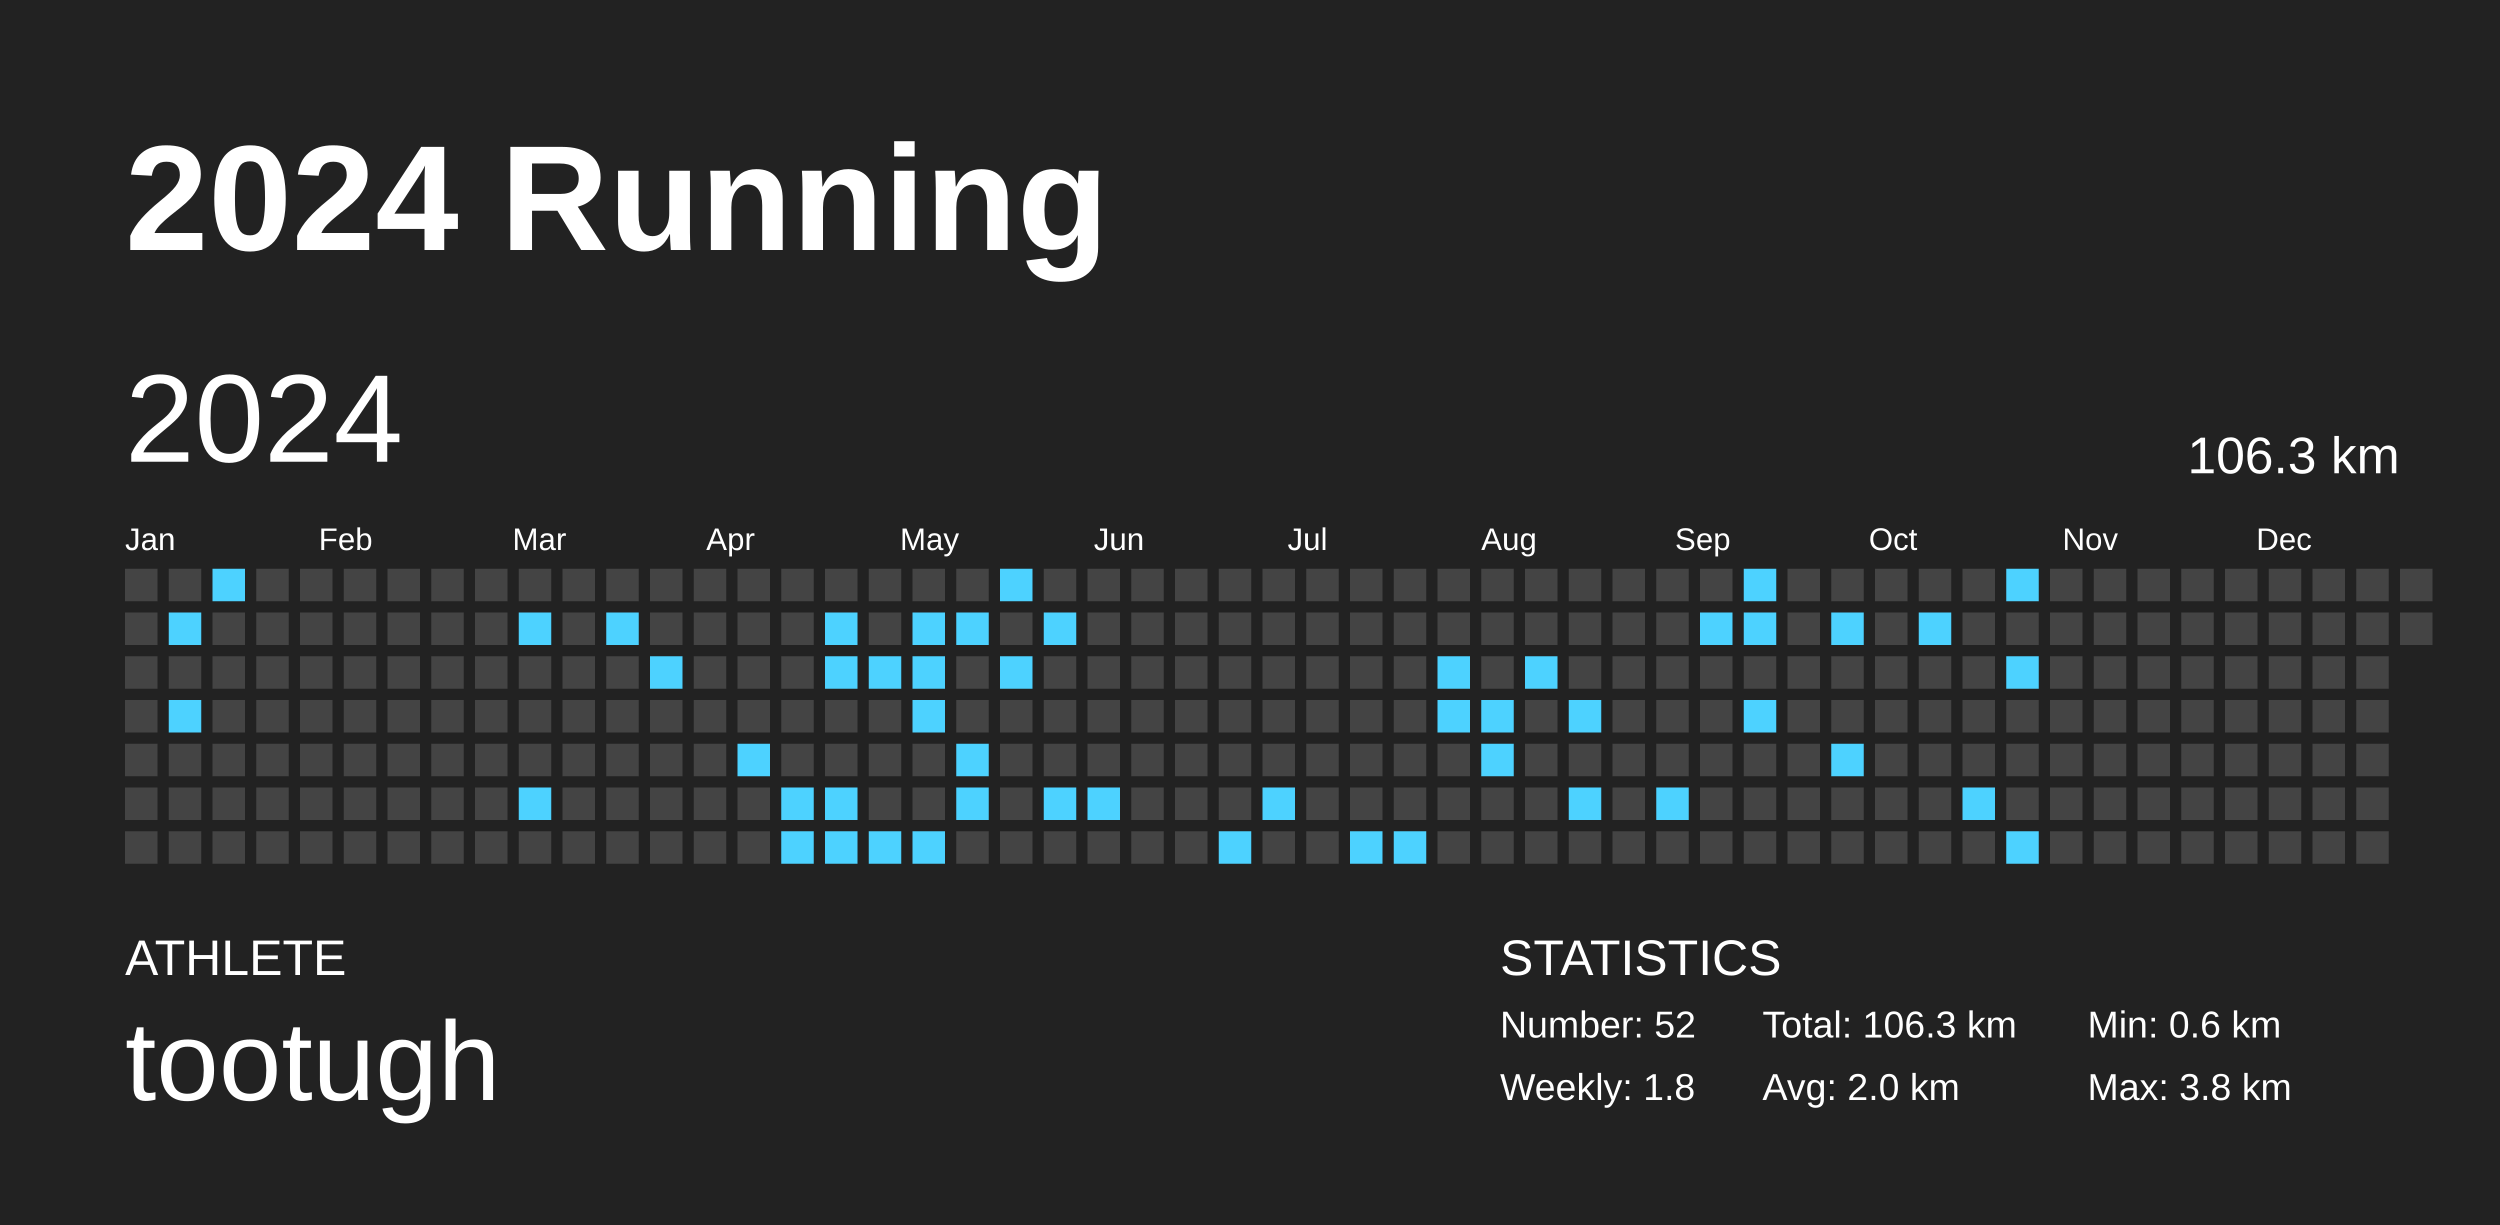
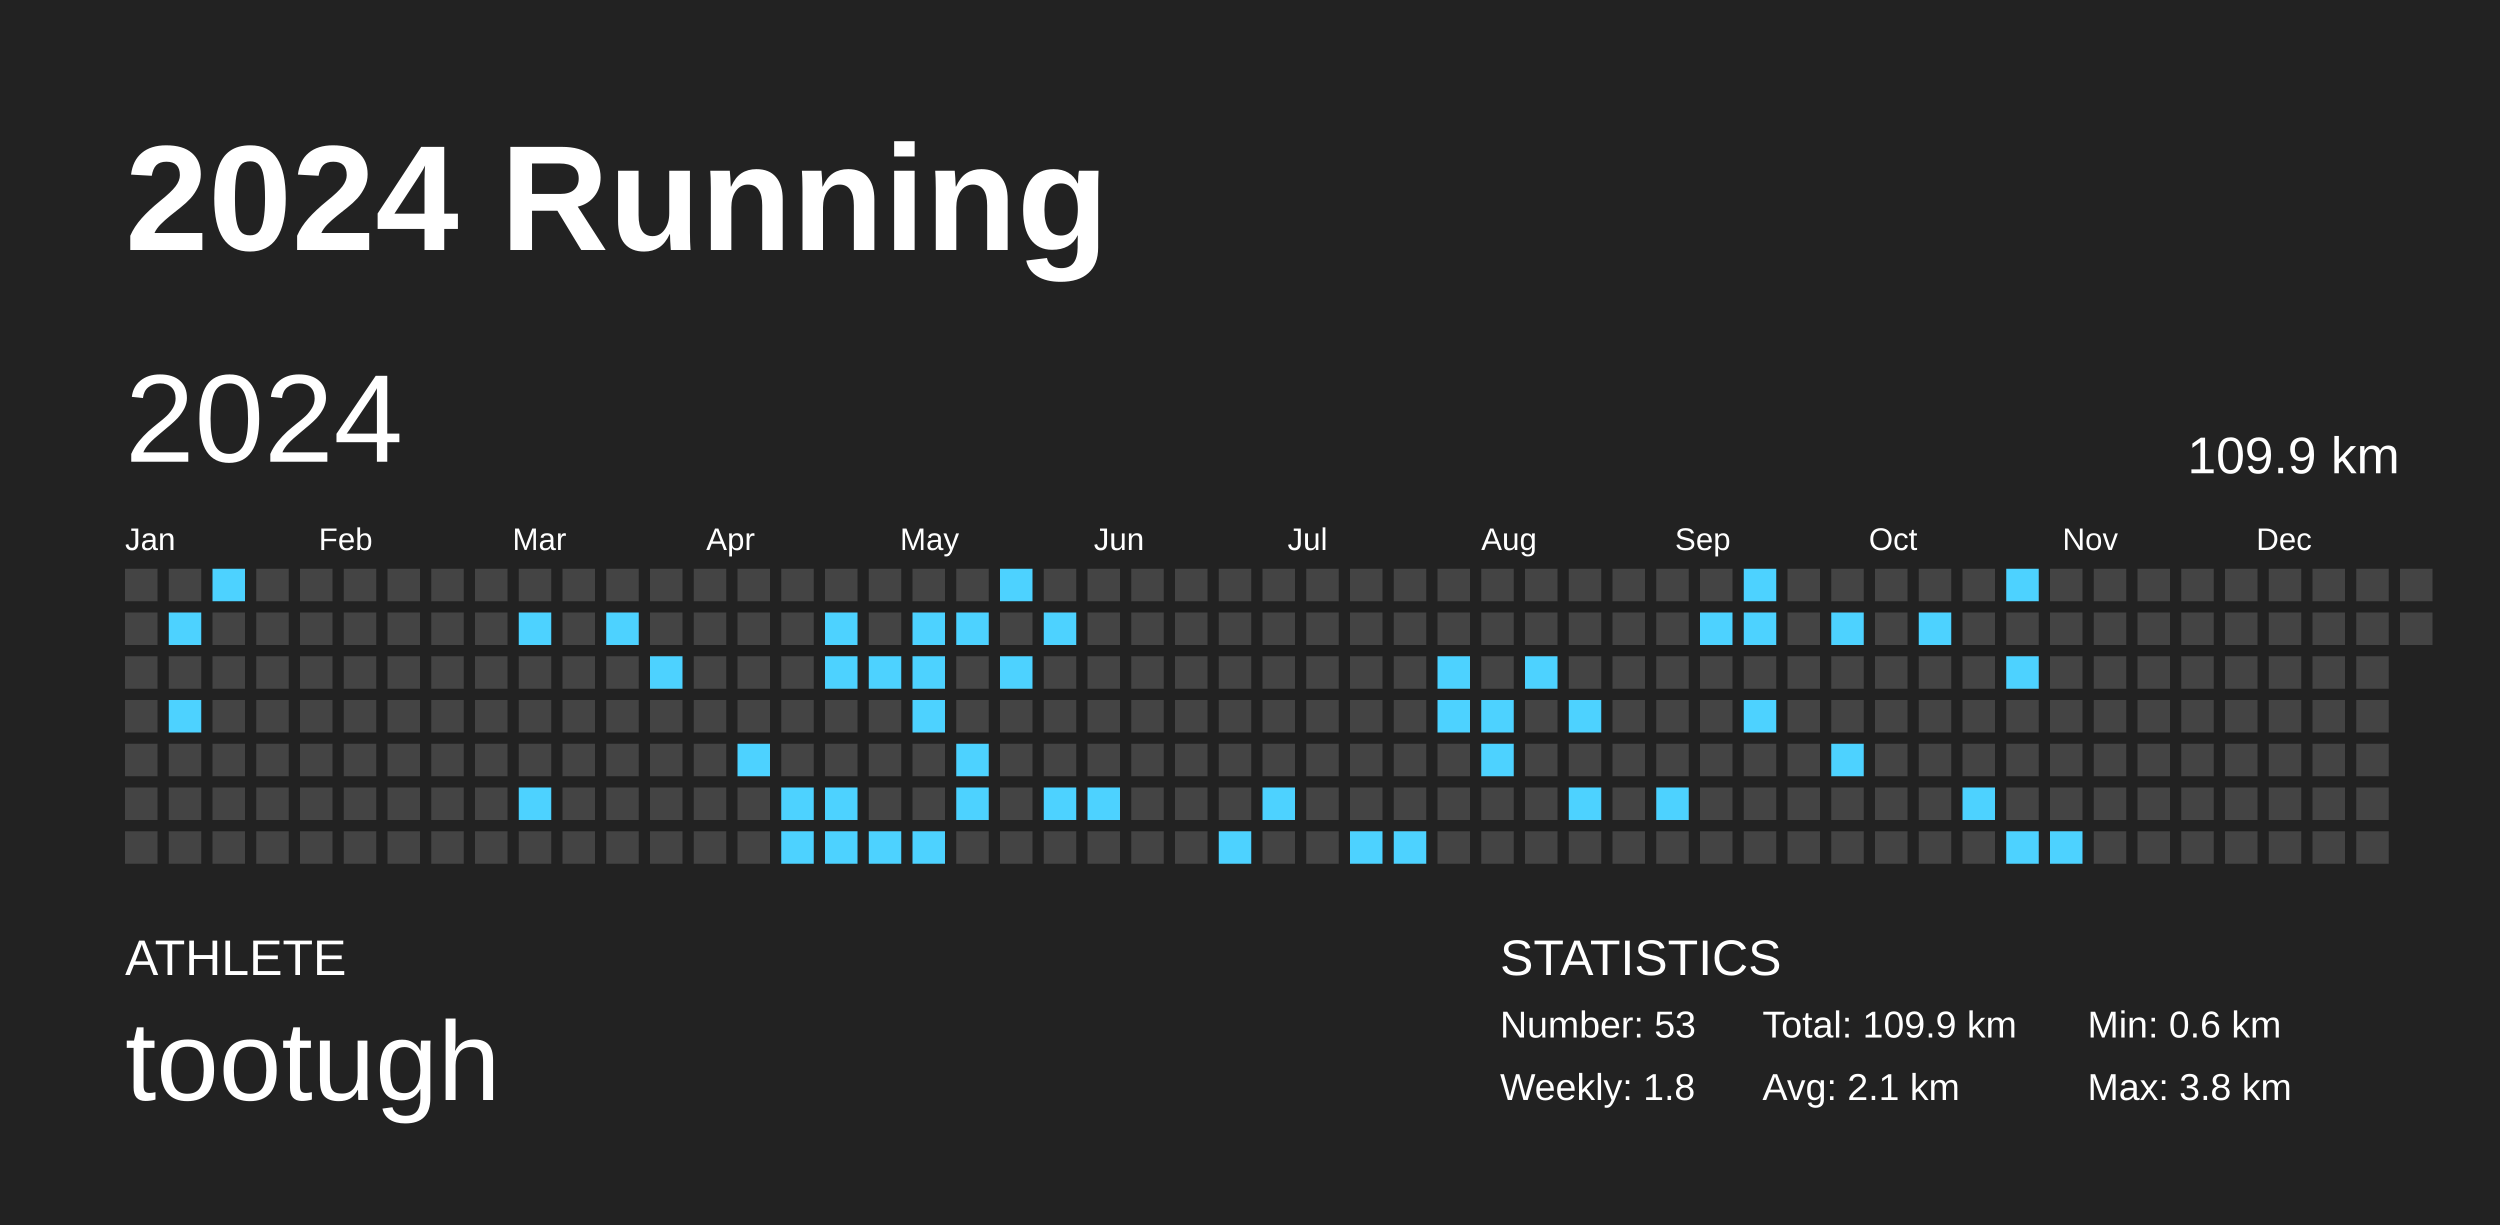
<svg xmlns="http://www.w3.org/2000/svg" baseProfile="full" height="98mm" version="1.1" viewBox="0,0,200,98" width="200mm">
  <defs />
  <rect fill="#222222" height="98" width="200" x="0" y="0" />
  <text fill="#FFFFFF" style="font-size:12px; font-family:Arial; font-weight:bold;" x="10" y="20">2024 Running</text>
  <text fill="#FFFFFF" style="font-size:4px; font-family:Arial" x="10" y="78">ATHLETE</text>
  <text fill="#FFFFFF" style="font-size:9px; font-family:Arial" x="10" y="88">tootugh</text>
  <text fill="#FFFFFF" style="font-size:4px; font-family:Arial" x="120" y="78">STATISTICS</text>
-   <text fill="#FFFFFF" style="font-size:3px; font-family:Arial" x="120" y="83">Number: 52</text>
+   <text fill="#FFFFFF" style="font-size:3px; font-family:Arial" x="120" y="83">Number: 53</text>
  <text fill="#FFFFFF" style="font-size:3px; font-family:Arial" x="120" y="88">Weekly: 1.8</text>
-   <text fill="#FFFFFF" style="font-size:3px; font-family:Arial" x="141" y="83">Total: 106.3 km</text>
-   <text fill="#FFFFFF" style="font-size:3px; font-family:Arial" x="141" y="88">Avg: 2.0 km</text>
+   <text fill="#FFFFFF" style="font-size:3px; font-family:Arial" x="141" y="83">Total: 109.9 km</text>
+   <text fill="#FFFFFF" style="font-size:3px; font-family:Arial" x="141" y="88">Avg: 2.1 km</text>
  <text fill="#FFFFFF" style="font-size:3px; font-family:Arial" x="167" y="83">Min: 0.6 km</text>
  <text fill="#FFFFFF" style="font-size:3px; font-family:Arial" x="167" y="88">Max: 3.8 km</text>
  <text dominant-baseline="hanging" fill="#FFFFFF" style="font-size:10.0px; font-family:Arial;" x="10" y="30">2024</text>
-   <text dominant-baseline="hanging" fill="#FFFFFF" style="font-size:4.125px; font-family:Arial;" x="175" y="35">106.3 km</text>
+   <text dominant-baseline="hanging" fill="#FFFFFF" style="font-size:4.125px; font-family:Arial;" x="175" y="35">109.9 km</text>
  <text fill="#FFFFFF" style="font-size:2.5px; font-family:Arial" x="10.0" y="44">Jan</text>
  <text fill="#FFFFFF" style="font-size:2.5px; font-family:Arial" x="25.5" y="44">Feb</text>
  <text fill="#FFFFFF" style="font-size:2.5px; font-family:Arial" x="41.0" y="44">Mar</text>
  <text fill="#FFFFFF" style="font-size:2.5px; font-family:Arial" x="56.5" y="44">Apr</text>
  <text fill="#FFFFFF" style="font-size:2.5px; font-family:Arial" x="72.0" y="44">May</text>
  <text fill="#FFFFFF" style="font-size:2.5px; font-family:Arial" x="87.5" y="44">Jun</text>
  <text fill="#FFFFFF" style="font-size:2.5px; font-family:Arial" x="103.0" y="44">Jul</text>
  <text fill="#FFFFFF" style="font-size:2.5px; font-family:Arial" x="118.5" y="44">Aug</text>
  <text fill="#FFFFFF" style="font-size:2.5px; font-family:Arial" x="134.0" y="44">Sep</text>
  <text fill="#FFFFFF" style="font-size:2.5px; font-family:Arial" x="149.5" y="44">Oct</text>
  <text fill="#FFFFFF" style="font-size:2.5px; font-family:Arial" x="165.0" y="44">Nov</text>
  <text fill="#FFFFFF" style="font-size:2.5px; font-family:Arial" x="180.5" y="44">Dec</text>
  <rect fill="#444444" height="2.6" width="2.6" x="10.0" y="45.5" />
  <rect fill="#444444" height="2.6" width="2.6" x="10.0" y="49.0" />
  <rect fill="#444444" height="2.6" width="2.6" x="10.0" y="52.5" />
  <rect fill="#444444" height="2.6" width="2.6" x="10.0" y="56.0" />
  <rect fill="#444444" height="2.6" width="2.6" x="10.0" y="59.5" />
  <rect fill="#444444" height="2.6" width="2.6" x="10.0" y="63.0" />
  <rect fill="#444444" height="2.6" width="2.6" x="10.0" y="66.5" />
  <rect fill="#444444" height="2.6" width="2.6" x="13.5" y="45.5" />
  <rect fill="#4dd2ff" height="2.6" width="2.6" x="13.5" y="49.0" />
  <rect fill="#444444" height="2.6" width="2.6" x="13.5" y="52.5" />
  <rect fill="#4dd2ff" height="2.6" width="2.6" x="13.5" y="56.0" />
  <rect fill="#444444" height="2.6" width="2.6" x="13.5" y="59.5" />
  <rect fill="#444444" height="2.6" width="2.6" x="13.5" y="63.0" />
  <rect fill="#444444" height="2.6" width="2.6" x="13.5" y="66.5" />
  <rect fill="#4dd2ff" height="2.6" width="2.6" x="17.0" y="45.5" />
  <rect fill="#444444" height="2.6" width="2.6" x="17.0" y="49.0" />
  <rect fill="#444444" height="2.6" width="2.6" x="17.0" y="52.5" />
  <rect fill="#444444" height="2.6" width="2.6" x="17.0" y="56.0" />
  <rect fill="#444444" height="2.6" width="2.6" x="17.0" y="59.5" />
  <rect fill="#444444" height="2.6" width="2.6" x="17.0" y="63.0" />
  <rect fill="#444444" height="2.6" width="2.6" x="17.0" y="66.5" />
  <rect fill="#444444" height="2.6" width="2.6" x="20.5" y="45.5" />
  <rect fill="#444444" height="2.6" width="2.6" x="20.5" y="49.0" />
  <rect fill="#444444" height="2.6" width="2.6" x="20.5" y="52.5" />
  <rect fill="#444444" height="2.6" width="2.6" x="20.5" y="56.0" />
  <rect fill="#444444" height="2.6" width="2.6" x="20.5" y="59.5" />
  <rect fill="#444444" height="2.6" width="2.6" x="20.5" y="63.0" />
  <rect fill="#444444" height="2.6" width="2.6" x="20.5" y="66.5" />
  <rect fill="#444444" height="2.6" width="2.6" x="24.0" y="45.5" />
  <rect fill="#444444" height="2.6" width="2.6" x="24.0" y="49.0" />
  <rect fill="#444444" height="2.6" width="2.6" x="24.0" y="52.5" />
  <rect fill="#444444" height="2.6" width="2.6" x="24.0" y="56.0" />
  <rect fill="#444444" height="2.6" width="2.6" x="24.0" y="59.5" />
  <rect fill="#444444" height="2.6" width="2.6" x="24.0" y="63.0" />
  <rect fill="#444444" height="2.6" width="2.6" x="24.0" y="66.5" />
  <rect fill="#444444" height="2.6" width="2.6" x="27.5" y="45.5" />
  <rect fill="#444444" height="2.6" width="2.6" x="27.5" y="49.0" />
  <rect fill="#444444" height="2.6" width="2.6" x="27.5" y="52.5" />
  <rect fill="#444444" height="2.6" width="2.6" x="27.5" y="56.0" />
  <rect fill="#444444" height="2.6" width="2.6" x="27.5" y="59.5" />
  <rect fill="#444444" height="2.6" width="2.6" x="27.5" y="63.0" />
  <rect fill="#444444" height="2.6" width="2.6" x="27.5" y="66.5" />
  <rect fill="#444444" height="2.6" width="2.6" x="31.0" y="45.5" />
  <rect fill="#444444" height="2.6" width="2.6" x="31.0" y="49.0" />
  <rect fill="#444444" height="2.6" width="2.6" x="31.0" y="52.5" />
  <rect fill="#444444" height="2.6" width="2.6" x="31.0" y="56.0" />
  <rect fill="#444444" height="2.6" width="2.6" x="31.0" y="59.5" />
  <rect fill="#444444" height="2.6" width="2.6" x="31.0" y="63.0" />
  <rect fill="#444444" height="2.6" width="2.6" x="31.0" y="66.5" />
  <rect fill="#444444" height="2.6" width="2.6" x="34.5" y="45.5" />
  <rect fill="#444444" height="2.6" width="2.6" x="34.5" y="49.0" />
  <rect fill="#444444" height="2.6" width="2.6" x="34.5" y="52.5" />
  <rect fill="#444444" height="2.6" width="2.6" x="34.5" y="56.0" />
  <rect fill="#444444" height="2.6" width="2.6" x="34.5" y="59.5" />
  <rect fill="#444444" height="2.6" width="2.6" x="34.5" y="63.0" />
  <rect fill="#444444" height="2.6" width="2.6" x="34.5" y="66.5" />
  <rect fill="#444444" height="2.6" width="2.6" x="38.0" y="45.5" />
  <rect fill="#444444" height="2.6" width="2.6" x="38.0" y="49.0" />
  <rect fill="#444444" height="2.6" width="2.6" x="38.0" y="52.5" />
  <rect fill="#444444" height="2.6" width="2.6" x="38.0" y="56.0" />
  <rect fill="#444444" height="2.6" width="2.6" x="38.0" y="59.5" />
  <rect fill="#444444" height="2.6" width="2.6" x="38.0" y="63.0" />
  <rect fill="#444444" height="2.6" width="2.6" x="38.0" y="66.5" />
  <rect fill="#444444" height="2.6" width="2.6" x="41.5" y="45.5" />
  <rect fill="#4dd2ff" height="2.6" width="2.6" x="41.5" y="49.0" />
  <rect fill="#444444" height="2.6" width="2.6" x="41.5" y="52.5" />
  <rect fill="#444444" height="2.6" width="2.6" x="41.5" y="56.0" />
  <rect fill="#444444" height="2.6" width="2.6" x="41.5" y="59.5" />
  <rect fill="#4dd2ff" height="2.6" width="2.6" x="41.5" y="63.0" />
  <rect fill="#444444" height="2.6" width="2.6" x="41.5" y="66.5" />
  <rect fill="#444444" height="2.6" width="2.6" x="45.0" y="45.5" />
  <rect fill="#444444" height="2.6" width="2.6" x="45.0" y="49.0" />
  <rect fill="#444444" height="2.6" width="2.6" x="45.0" y="52.5" />
  <rect fill="#444444" height="2.6" width="2.6" x="45.0" y="56.0" />
  <rect fill="#444444" height="2.6" width="2.6" x="45.0" y="59.5" />
  <rect fill="#444444" height="2.6" width="2.6" x="45.0" y="63.0" />
  <rect fill="#444444" height="2.6" width="2.6" x="45.0" y="66.5" />
  <rect fill="#444444" height="2.6" width="2.6" x="48.5" y="45.5" />
  <rect fill="#4dd2ff" height="2.6" width="2.6" x="48.5" y="49.0" />
  <rect fill="#444444" height="2.6" width="2.6" x="48.5" y="52.5" />
  <rect fill="#444444" height="2.6" width="2.6" x="48.5" y="56.0" />
  <rect fill="#444444" height="2.6" width="2.6" x="48.5" y="59.5" />
  <rect fill="#444444" height="2.6" width="2.6" x="48.5" y="63.0" />
  <rect fill="#444444" height="2.6" width="2.6" x="48.5" y="66.5" />
  <rect fill="#444444" height="2.6" width="2.6" x="52.0" y="45.5" />
  <rect fill="#444444" height="2.6" width="2.6" x="52.0" y="49.0" />
  <rect fill="#4dd2ff" height="2.6" width="2.6" x="52.0" y="52.5" />
  <rect fill="#444444" height="2.6" width="2.6" x="52.0" y="56.0" />
  <rect fill="#444444" height="2.6" width="2.6" x="52.0" y="59.5" />
  <rect fill="#444444" height="2.6" width="2.6" x="52.0" y="63.0" />
  <rect fill="#444444" height="2.6" width="2.6" x="52.0" y="66.5" />
  <rect fill="#444444" height="2.6" width="2.6" x="55.5" y="45.5" />
  <rect fill="#444444" height="2.6" width="2.6" x="55.5" y="49.0" />
  <rect fill="#444444" height="2.6" width="2.6" x="55.5" y="52.5" />
  <rect fill="#444444" height="2.6" width="2.6" x="55.5" y="56.0" />
  <rect fill="#444444" height="2.6" width="2.6" x="55.5" y="59.5" />
  <rect fill="#444444" height="2.6" width="2.6" x="55.5" y="63.0" />
  <rect fill="#444444" height="2.6" width="2.6" x="55.5" y="66.5" />
  <rect fill="#444444" height="2.6" width="2.6" x="59.0" y="45.5" />
  <rect fill="#444444" height="2.6" width="2.6" x="59.0" y="49.0" />
  <rect fill="#444444" height="2.6" width="2.6" x="59.0" y="52.5" />
  <rect fill="#444444" height="2.6" width="2.6" x="59.0" y="56.0" />
  <rect fill="#4dd2ff" height="2.6" width="2.6" x="59.0" y="59.5" />
  <rect fill="#444444" height="2.6" width="2.6" x="59.0" y="63.0" />
  <rect fill="#444444" height="2.6" width="2.6" x="59.0" y="66.5" />
  <rect fill="#444444" height="2.6" width="2.6" x="62.5" y="45.5" />
  <rect fill="#444444" height="2.6" width="2.6" x="62.5" y="49.0" />
  <rect fill="#444444" height="2.6" width="2.6" x="62.5" y="52.5" />
  <rect fill="#444444" height="2.6" width="2.6" x="62.5" y="56.0" />
  <rect fill="#444444" height="2.6" width="2.6" x="62.5" y="59.5" />
  <rect fill="#4dd2ff" height="2.6" width="2.6" x="62.5" y="63.0" />
  <rect fill="#4dd2ff" height="2.6" width="2.6" x="62.5" y="66.5" />
  <rect fill="#444444" height="2.6" width="2.6" x="66.0" y="45.5" />
  <rect fill="#4dd2ff" height="2.6" width="2.6" x="66.0" y="49.0" />
  <rect fill="#4dd2ff" height="2.6" width="2.6" x="66.0" y="52.5" />
  <rect fill="#444444" height="2.6" width="2.6" x="66.0" y="56.0" />
  <rect fill="#444444" height="2.6" width="2.6" x="66.0" y="59.5" />
  <rect fill="#4dd2ff" height="2.6" width="2.6" x="66.0" y="63.0" />
  <rect fill="#4dd2ff" height="2.6" width="2.6" x="66.0" y="66.5" />
  <rect fill="#444444" height="2.6" width="2.6" x="69.5" y="45.5" />
  <rect fill="#444444" height="2.6" width="2.6" x="69.5" y="49.0" />
  <rect fill="#4dd2ff" height="2.6" width="2.6" x="69.5" y="52.5" />
  <rect fill="#444444" height="2.6" width="2.6" x="69.5" y="56.0" />
  <rect fill="#444444" height="2.6" width="2.6" x="69.5" y="59.5" />
  <rect fill="#444444" height="2.6" width="2.6" x="69.5" y="63.0" />
  <rect fill="#4dd2ff" height="2.6" width="2.6" x="69.5" y="66.5" />
  <rect fill="#444444" height="2.6" width="2.6" x="73.0" y="45.5" />
  <rect fill="#4dd2ff" height="2.6" width="2.6" x="73.0" y="49.0" />
  <rect fill="#4dd2ff" height="2.6" width="2.6" x="73.0" y="52.5" />
  <rect fill="#4dd2ff" height="2.6" width="2.6" x="73.0" y="56.0" />
  <rect fill="#444444" height="2.6" width="2.6" x="73.0" y="59.5" />
  <rect fill="#444444" height="2.6" width="2.6" x="73.0" y="63.0" />
  <rect fill="#4dd2ff" height="2.6" width="2.6" x="73.0" y="66.5" />
  <rect fill="#444444" height="2.6" width="2.6" x="76.5" y="45.5" />
  <rect fill="#4dd2ff" height="2.6" width="2.6" x="76.5" y="49.0" />
  <rect fill="#444444" height="2.6" width="2.6" x="76.5" y="52.5" />
  <rect fill="#444444" height="2.6" width="2.6" x="76.5" y="56.0" />
  <rect fill="#4dd2ff" height="2.6" width="2.6" x="76.5" y="59.5" />
  <rect fill="#4dd2ff" height="2.6" width="2.6" x="76.5" y="63.0" />
  <rect fill="#444444" height="2.6" width="2.6" x="76.5" y="66.5" />
  <rect fill="#4dd2ff" height="2.6" width="2.6" x="80.0" y="45.5" />
  <rect fill="#444444" height="2.6" width="2.6" x="80.0" y="49.0" />
  <rect fill="#4dd2ff" height="2.6" width="2.6" x="80.0" y="52.5" />
  <rect fill="#444444" height="2.6" width="2.6" x="80.0" y="56.0" />
  <rect fill="#444444" height="2.6" width="2.6" x="80.0" y="59.5" />
  <rect fill="#444444" height="2.6" width="2.6" x="80.0" y="63.0" />
  <rect fill="#444444" height="2.6" width="2.6" x="80.0" y="66.5" />
  <rect fill="#444444" height="2.6" width="2.6" x="83.5" y="45.5" />
  <rect fill="#4dd2ff" height="2.6" width="2.6" x="83.5" y="49.0" />
  <rect fill="#444444" height="2.6" width="2.6" x="83.5" y="52.5" />
  <rect fill="#444444" height="2.6" width="2.6" x="83.5" y="56.0" />
  <rect fill="#444444" height="2.6" width="2.6" x="83.5" y="59.5" />
  <rect fill="#4dd2ff" height="2.6" width="2.6" x="83.5" y="63.0" />
  <rect fill="#444444" height="2.6" width="2.6" x="83.5" y="66.5" />
  <rect fill="#444444" height="2.6" width="2.6" x="87.0" y="45.5" />
  <rect fill="#444444" height="2.6" width="2.6" x="87.0" y="49.0" />
  <rect fill="#444444" height="2.6" width="2.6" x="87.0" y="52.5" />
  <rect fill="#444444" height="2.6" width="2.6" x="87.0" y="56.0" />
  <rect fill="#444444" height="2.6" width="2.6" x="87.0" y="59.5" />
  <rect fill="#4dd2ff" height="2.6" width="2.6" x="87.0" y="63.0" />
  <rect fill="#444444" height="2.6" width="2.6" x="87.0" y="66.5" />
  <rect fill="#444444" height="2.6" width="2.6" x="90.5" y="45.5" />
  <rect fill="#444444" height="2.6" width="2.6" x="90.5" y="49.0" />
  <rect fill="#444444" height="2.6" width="2.6" x="90.5" y="52.5" />
  <rect fill="#444444" height="2.6" width="2.6" x="90.5" y="56.0" />
  <rect fill="#444444" height="2.6" width="2.6" x="90.5" y="59.5" />
  <rect fill="#444444" height="2.6" width="2.6" x="90.5" y="63.0" />
  <rect fill="#444444" height="2.6" width="2.6" x="90.5" y="66.5" />
  <rect fill="#444444" height="2.6" width="2.6" x="94.0" y="45.5" />
  <rect fill="#444444" height="2.6" width="2.6" x="94.0" y="49.0" />
  <rect fill="#444444" height="2.6" width="2.6" x="94.0" y="52.5" />
  <rect fill="#444444" height="2.6" width="2.6" x="94.0" y="56.0" />
  <rect fill="#444444" height="2.6" width="2.6" x="94.0" y="59.5" />
  <rect fill="#444444" height="2.6" width="2.6" x="94.0" y="63.0" />
  <rect fill="#444444" height="2.6" width="2.6" x="94.0" y="66.5" />
  <rect fill="#444444" height="2.6" width="2.6" x="97.5" y="45.5" />
  <rect fill="#444444" height="2.6" width="2.6" x="97.5" y="49.0" />
  <rect fill="#444444" height="2.6" width="2.6" x="97.5" y="52.5" />
  <rect fill="#444444" height="2.6" width="2.6" x="97.5" y="56.0" />
  <rect fill="#444444" height="2.6" width="2.6" x="97.5" y="59.5" />
  <rect fill="#444444" height="2.6" width="2.6" x="97.5" y="63.0" />
  <rect fill="#4dd2ff" height="2.6" width="2.6" x="97.5" y="66.5" />
  <rect fill="#444444" height="2.6" width="2.6" x="101.0" y="45.5" />
  <rect fill="#444444" height="2.6" width="2.6" x="101.0" y="49.0" />
  <rect fill="#444444" height="2.6" width="2.6" x="101.0" y="52.5" />
  <rect fill="#444444" height="2.6" width="2.6" x="101.0" y="56.0" />
  <rect fill="#444444" height="2.6" width="2.6" x="101.0" y="59.5" />
  <rect fill="#4dd2ff" height="2.6" width="2.6" x="101.0" y="63.0" />
  <rect fill="#444444" height="2.6" width="2.6" x="101.0" y="66.5" />
  <rect fill="#444444" height="2.6" width="2.6" x="104.5" y="45.5" />
  <rect fill="#444444" height="2.6" width="2.6" x="104.5" y="49.0" />
  <rect fill="#444444" height="2.6" width="2.6" x="104.5" y="52.5" />
  <rect fill="#444444" height="2.6" width="2.6" x="104.5" y="56.0" />
  <rect fill="#444444" height="2.6" width="2.6" x="104.5" y="59.5" />
  <rect fill="#444444" height="2.6" width="2.6" x="104.5" y="63.0" />
  <rect fill="#444444" height="2.6" width="2.6" x="104.5" y="66.5" />
  <rect fill="#444444" height="2.6" width="2.6" x="108.0" y="45.5" />
  <rect fill="#444444" height="2.6" width="2.6" x="108.0" y="49.0" />
  <rect fill="#444444" height="2.6" width="2.6" x="108.0" y="52.5" />
  <rect fill="#444444" height="2.6" width="2.6" x="108.0" y="56.0" />
  <rect fill="#444444" height="2.6" width="2.6" x="108.0" y="59.5" />
  <rect fill="#444444" height="2.6" width="2.6" x="108.0" y="63.0" />
  <rect fill="#4dd2ff" height="2.6" width="2.6" x="108.0" y="66.5" />
  <rect fill="#444444" height="2.6" width="2.6" x="111.5" y="45.5" />
  <rect fill="#444444" height="2.6" width="2.6" x="111.5" y="49.0" />
  <rect fill="#444444" height="2.6" width="2.6" x="111.5" y="52.5" />
  <rect fill="#444444" height="2.6" width="2.6" x="111.5" y="56.0" />
  <rect fill="#444444" height="2.6" width="2.6" x="111.5" y="59.5" />
  <rect fill="#444444" height="2.6" width="2.6" x="111.5" y="63.0" />
  <rect fill="#4dd2ff" height="2.6" width="2.6" x="111.5" y="66.5" />
  <rect fill="#444444" height="2.6" width="2.6" x="115.0" y="45.5" />
  <rect fill="#444444" height="2.6" width="2.6" x="115.0" y="49.0" />
  <rect fill="#4dd2ff" height="2.6" width="2.6" x="115.0" y="52.5" />
  <rect fill="#4dd2ff" height="2.6" width="2.6" x="115.0" y="56.0" />
  <rect fill="#444444" height="2.6" width="2.6" x="115.0" y="59.5" />
  <rect fill="#444444" height="2.6" width="2.6" x="115.0" y="63.0" />
  <rect fill="#444444" height="2.6" width="2.6" x="115.0" y="66.5" />
  <rect fill="#444444" height="2.6" width="2.6" x="118.5" y="45.5" />
  <rect fill="#444444" height="2.6" width="2.6" x="118.5" y="49.0" />
  <rect fill="#444444" height="2.6" width="2.6" x="118.5" y="52.5" />
  <rect fill="#4dd2ff" height="2.6" width="2.6" x="118.5" y="56.0" />
  <rect fill="#4dd2ff" height="2.6" width="2.6" x="118.5" y="59.5" />
  <rect fill="#444444" height="2.6" width="2.6" x="118.5" y="63.0" />
  <rect fill="#444444" height="2.6" width="2.6" x="118.5" y="66.5" />
  <rect fill="#444444" height="2.6" width="2.6" x="122.0" y="45.5" />
  <rect fill="#444444" height="2.6" width="2.6" x="122.0" y="49.0" />
  <rect fill="#4dd2ff" height="2.6" width="2.6" x="122.0" y="52.5" />
  <rect fill="#444444" height="2.6" width="2.6" x="122.0" y="56.0" />
  <rect fill="#444444" height="2.6" width="2.6" x="122.0" y="59.5" />
  <rect fill="#444444" height="2.6" width="2.6" x="122.0" y="63.0" />
  <rect fill="#444444" height="2.6" width="2.6" x="122.0" y="66.5" />
  <rect fill="#444444" height="2.6" width="2.6" x="125.5" y="45.5" />
  <rect fill="#444444" height="2.6" width="2.6" x="125.5" y="49.0" />
  <rect fill="#444444" height="2.6" width="2.6" x="125.5" y="52.5" />
  <rect fill="#4dd2ff" height="2.6" width="2.6" x="125.5" y="56.0" />
  <rect fill="#444444" height="2.6" width="2.6" x="125.5" y="59.5" />
  <rect fill="#4dd2ff" height="2.6" width="2.6" x="125.5" y="63.0" />
  <rect fill="#444444" height="2.6" width="2.6" x="125.5" y="66.5" />
  <rect fill="#444444" height="2.6" width="2.6" x="129.0" y="45.5" />
  <rect fill="#444444" height="2.6" width="2.6" x="129.0" y="49.0" />
  <rect fill="#444444" height="2.6" width="2.6" x="129.0" y="52.5" />
  <rect fill="#444444" height="2.6" width="2.6" x="129.0" y="56.0" />
  <rect fill="#444444" height="2.6" width="2.6" x="129.0" y="59.5" />
  <rect fill="#444444" height="2.6" width="2.6" x="129.0" y="63.0" />
  <rect fill="#444444" height="2.6" width="2.6" x="129.0" y="66.5" />
  <rect fill="#444444" height="2.6" width="2.6" x="132.5" y="45.5" />
  <rect fill="#444444" height="2.6" width="2.6" x="132.5" y="49.0" />
  <rect fill="#444444" height="2.6" width="2.6" x="132.5" y="52.5" />
  <rect fill="#444444" height="2.6" width="2.6" x="132.5" y="56.0" />
  <rect fill="#444444" height="2.6" width="2.6" x="132.5" y="59.5" />
  <rect fill="#4dd2ff" height="2.6" width="2.6" x="132.5" y="63.0" />
  <rect fill="#444444" height="2.6" width="2.6" x="132.5" y="66.5" />
  <rect fill="#444444" height="2.6" width="2.6" x="136.0" y="45.5" />
  <rect fill="#4dd2ff" height="2.6" width="2.6" x="136.0" y="49.0" />
  <rect fill="#444444" height="2.6" width="2.6" x="136.0" y="52.5" />
  <rect fill="#444444" height="2.6" width="2.6" x="136.0" y="56.0" />
  <rect fill="#444444" height="2.6" width="2.6" x="136.0" y="59.5" />
  <rect fill="#444444" height="2.6" width="2.6" x="136.0" y="63.0" />
  <rect fill="#444444" height="2.6" width="2.6" x="136.0" y="66.5" />
  <rect fill="#4dd2ff" height="2.6" width="2.6" x="139.5" y="45.5" />
  <rect fill="#4dd2ff" height="2.6" width="2.6" x="139.5" y="49.0" />
  <rect fill="#444444" height="2.6" width="2.6" x="139.5" y="52.5" />
  <rect fill="#4dd2ff" height="2.6" width="2.6" x="139.5" y="56.0" />
  <rect fill="#444444" height="2.6" width="2.6" x="139.5" y="59.5" />
  <rect fill="#444444" height="2.6" width="2.6" x="139.5" y="63.0" />
  <rect fill="#444444" height="2.6" width="2.6" x="139.5" y="66.5" />
  <rect fill="#444444" height="2.6" width="2.6" x="143.0" y="45.5" />
  <rect fill="#444444" height="2.6" width="2.6" x="143.0" y="49.0" />
  <rect fill="#444444" height="2.6" width="2.6" x="143.0" y="52.5" />
  <rect fill="#444444" height="2.6" width="2.6" x="143.0" y="56.0" />
  <rect fill="#444444" height="2.6" width="2.6" x="143.0" y="59.5" />
  <rect fill="#444444" height="2.6" width="2.6" x="143.0" y="63.0" />
  <rect fill="#444444" height="2.6" width="2.6" x="143.0" y="66.5" />
  <rect fill="#444444" height="2.6" width="2.6" x="146.5" y="45.5" />
  <rect fill="#4dd2ff" height="2.6" width="2.6" x="146.5" y="49.0" />
  <rect fill="#444444" height="2.6" width="2.6" x="146.5" y="52.5" />
  <rect fill="#444444" height="2.6" width="2.6" x="146.5" y="56.0" />
  <rect fill="#4dd2ff" height="2.6" width="2.6" x="146.5" y="59.5" />
  <rect fill="#444444" height="2.6" width="2.6" x="146.5" y="63.0" />
  <rect fill="#444444" height="2.6" width="2.6" x="146.5" y="66.5" />
  <rect fill="#444444" height="2.6" width="2.6" x="150.0" y="45.5" />
  <rect fill="#444444" height="2.6" width="2.6" x="150.0" y="49.0" />
  <rect fill="#444444" height="2.6" width="2.6" x="150.0" y="52.5" />
  <rect fill="#444444" height="2.6" width="2.6" x="150.0" y="56.0" />
  <rect fill="#444444" height="2.6" width="2.6" x="150.0" y="59.5" />
  <rect fill="#444444" height="2.6" width="2.6" x="150.0" y="63.0" />
  <rect fill="#444444" height="2.6" width="2.6" x="150.0" y="66.5" />
  <rect fill="#444444" height="2.6" width="2.6" x="153.5" y="45.5" />
  <rect fill="#4dd2ff" height="2.6" width="2.6" x="153.5" y="49.0" />
  <rect fill="#444444" height="2.6" width="2.6" x="153.5" y="52.5" />
  <rect fill="#444444" height="2.6" width="2.6" x="153.5" y="56.0" />
  <rect fill="#444444" height="2.6" width="2.6" x="153.5" y="59.5" />
  <rect fill="#444444" height="2.6" width="2.6" x="153.5" y="63.0" />
  <rect fill="#444444" height="2.6" width="2.6" x="153.5" y="66.5" />
  <rect fill="#444444" height="2.6" width="2.6" x="157.0" y="45.5" />
  <rect fill="#444444" height="2.6" width="2.6" x="157.0" y="49.0" />
  <rect fill="#444444" height="2.6" width="2.6" x="157.0" y="52.5" />
  <rect fill="#444444" height="2.6" width="2.6" x="157.0" y="56.0" />
  <rect fill="#444444" height="2.6" width="2.6" x="157.0" y="59.5" />
  <rect fill="#4dd2ff" height="2.6" width="2.6" x="157.0" y="63.0" />
  <rect fill="#444444" height="2.6" width="2.6" x="157.0" y="66.5" />
  <rect fill="#4dd2ff" height="2.6" width="2.6" x="160.5" y="45.5" />
  <rect fill="#444444" height="2.6" width="2.6" x="160.5" y="49.0" />
  <rect fill="#4dd2ff" height="2.6" width="2.6" x="160.5" y="52.5" />
  <rect fill="#444444" height="2.6" width="2.6" x="160.5" y="56.0" />
  <rect fill="#444444" height="2.6" width="2.6" x="160.5" y="59.5" />
  <rect fill="#444444" height="2.6" width="2.6" x="160.5" y="63.0" />
  <rect fill="#4dd2ff" height="2.6" width="2.6" x="160.5" y="66.5" />
  <rect fill="#444444" height="2.6" width="2.6" x="164.0" y="45.5" />
  <rect fill="#444444" height="2.6" width="2.6" x="164.0" y="49.0" />
  <rect fill="#444444" height="2.6" width="2.6" x="164.0" y="52.5" />
  <rect fill="#444444" height="2.6" width="2.6" x="164.0" y="56.0" />
  <rect fill="#444444" height="2.6" width="2.6" x="164.0" y="59.5" />
  <rect fill="#444444" height="2.6" width="2.6" x="164.0" y="63.0" />
-   <rect fill="#444444" height="2.6" width="2.6" x="164.0" y="66.5" />
+   <rect fill="#4dd2ff" height="2.6" width="2.6" x="164.0" y="66.5" />
  <rect fill="#444444" height="2.6" width="2.6" x="167.5" y="45.5" />
  <rect fill="#444444" height="2.6" width="2.6" x="167.5" y="49.0" />
  <rect fill="#444444" height="2.6" width="2.6" x="167.5" y="52.5" />
  <rect fill="#444444" height="2.6" width="2.6" x="167.5" y="56.0" />
  <rect fill="#444444" height="2.6" width="2.6" x="167.5" y="59.5" />
  <rect fill="#444444" height="2.6" width="2.6" x="167.5" y="63.0" />
  <rect fill="#444444" height="2.6" width="2.6" x="167.5" y="66.5" />
  <rect fill="#444444" height="2.6" width="2.6" x="171.0" y="45.5" />
  <rect fill="#444444" height="2.6" width="2.6" x="171.0" y="49.0" />
  <rect fill="#444444" height="2.6" width="2.6" x="171.0" y="52.5" />
  <rect fill="#444444" height="2.6" width="2.6" x="171.0" y="56.0" />
  <rect fill="#444444" height="2.6" width="2.6" x="171.0" y="59.5" />
  <rect fill="#444444" height="2.6" width="2.6" x="171.0" y="63.0" />
  <rect fill="#444444" height="2.6" width="2.6" x="171.0" y="66.5" />
  <rect fill="#444444" height="2.6" width="2.6" x="174.5" y="45.5" />
  <rect fill="#444444" height="2.6" width="2.6" x="174.5" y="49.0" />
  <rect fill="#444444" height="2.6" width="2.6" x="174.5" y="52.5" />
  <rect fill="#444444" height="2.6" width="2.6" x="174.5" y="56.0" />
  <rect fill="#444444" height="2.6" width="2.6" x="174.5" y="59.5" />
  <rect fill="#444444" height="2.6" width="2.6" x="174.5" y="63.0" />
  <rect fill="#444444" height="2.6" width="2.6" x="174.5" y="66.5" />
  <rect fill="#444444" height="2.6" width="2.6" x="178.0" y="45.5" />
  <rect fill="#444444" height="2.6" width="2.6" x="178.0" y="49.0" />
  <rect fill="#444444" height="2.6" width="2.6" x="178.0" y="52.5" />
  <rect fill="#444444" height="2.6" width="2.6" x="178.0" y="56.0" />
  <rect fill="#444444" height="2.6" width="2.6" x="178.0" y="59.5" />
  <rect fill="#444444" height="2.6" width="2.6" x="178.0" y="63.0" />
  <rect fill="#444444" height="2.6" width="2.6" x="178.0" y="66.5" />
  <rect fill="#444444" height="2.6" width="2.6" x="181.5" y="45.5" />
  <rect fill="#444444" height="2.6" width="2.6" x="181.5" y="49.0" />
  <rect fill="#444444" height="2.6" width="2.6" x="181.5" y="52.5" />
  <rect fill="#444444" height="2.6" width="2.6" x="181.5" y="56.0" />
  <rect fill="#444444" height="2.6" width="2.6" x="181.5" y="59.5" />
  <rect fill="#444444" height="2.6" width="2.6" x="181.5" y="63.0" />
  <rect fill="#444444" height="2.6" width="2.6" x="181.5" y="66.5" />
  <rect fill="#444444" height="2.6" width="2.6" x="185.0" y="45.5" />
  <rect fill="#444444" height="2.6" width="2.6" x="185.0" y="49.0" />
  <rect fill="#444444" height="2.6" width="2.6" x="185.0" y="52.5" />
  <rect fill="#444444" height="2.6" width="2.6" x="185.0" y="56.0" />
  <rect fill="#444444" height="2.6" width="2.6" x="185.0" y="59.5" />
  <rect fill="#444444" height="2.6" width="2.6" x="185.0" y="63.0" />
  <rect fill="#444444" height="2.6" width="2.6" x="185.0" y="66.5" />
  <rect fill="#444444" height="2.6" width="2.6" x="188.5" y="45.5" />
  <rect fill="#444444" height="2.6" width="2.6" x="188.5" y="49.0" />
  <rect fill="#444444" height="2.6" width="2.6" x="188.5" y="52.5" />
  <rect fill="#444444" height="2.6" width="2.6" x="188.5" y="56.0" />
  <rect fill="#444444" height="2.6" width="2.6" x="188.5" y="59.5" />
  <rect fill="#444444" height="2.6" width="2.6" x="188.5" y="63.0" />
  <rect fill="#444444" height="2.6" width="2.6" x="188.5" y="66.5" />
  <rect fill="#444444" height="2.6" width="2.6" x="192.0" y="45.5" />
  <rect fill="#444444" height="2.6" width="2.6" x="192.0" y="49.0" />
</svg>
